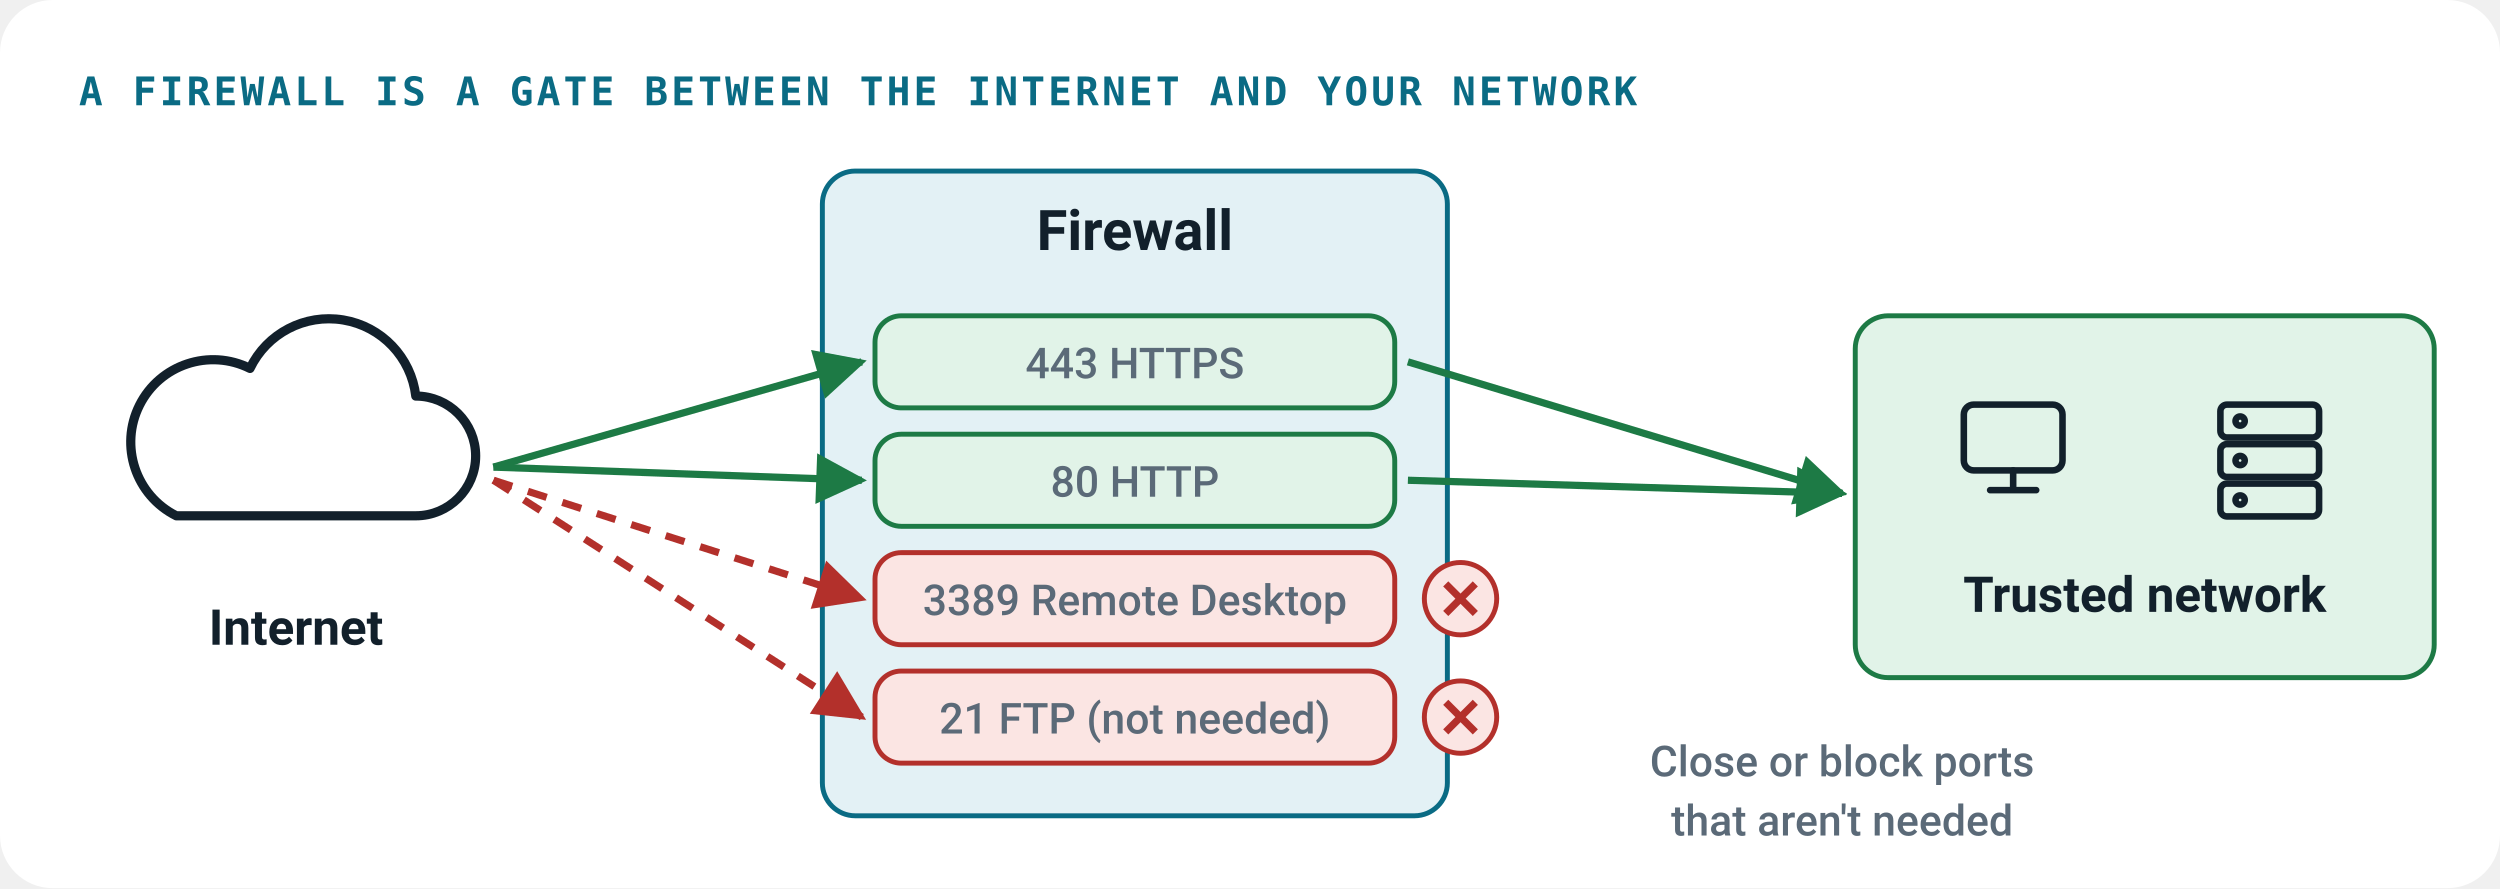
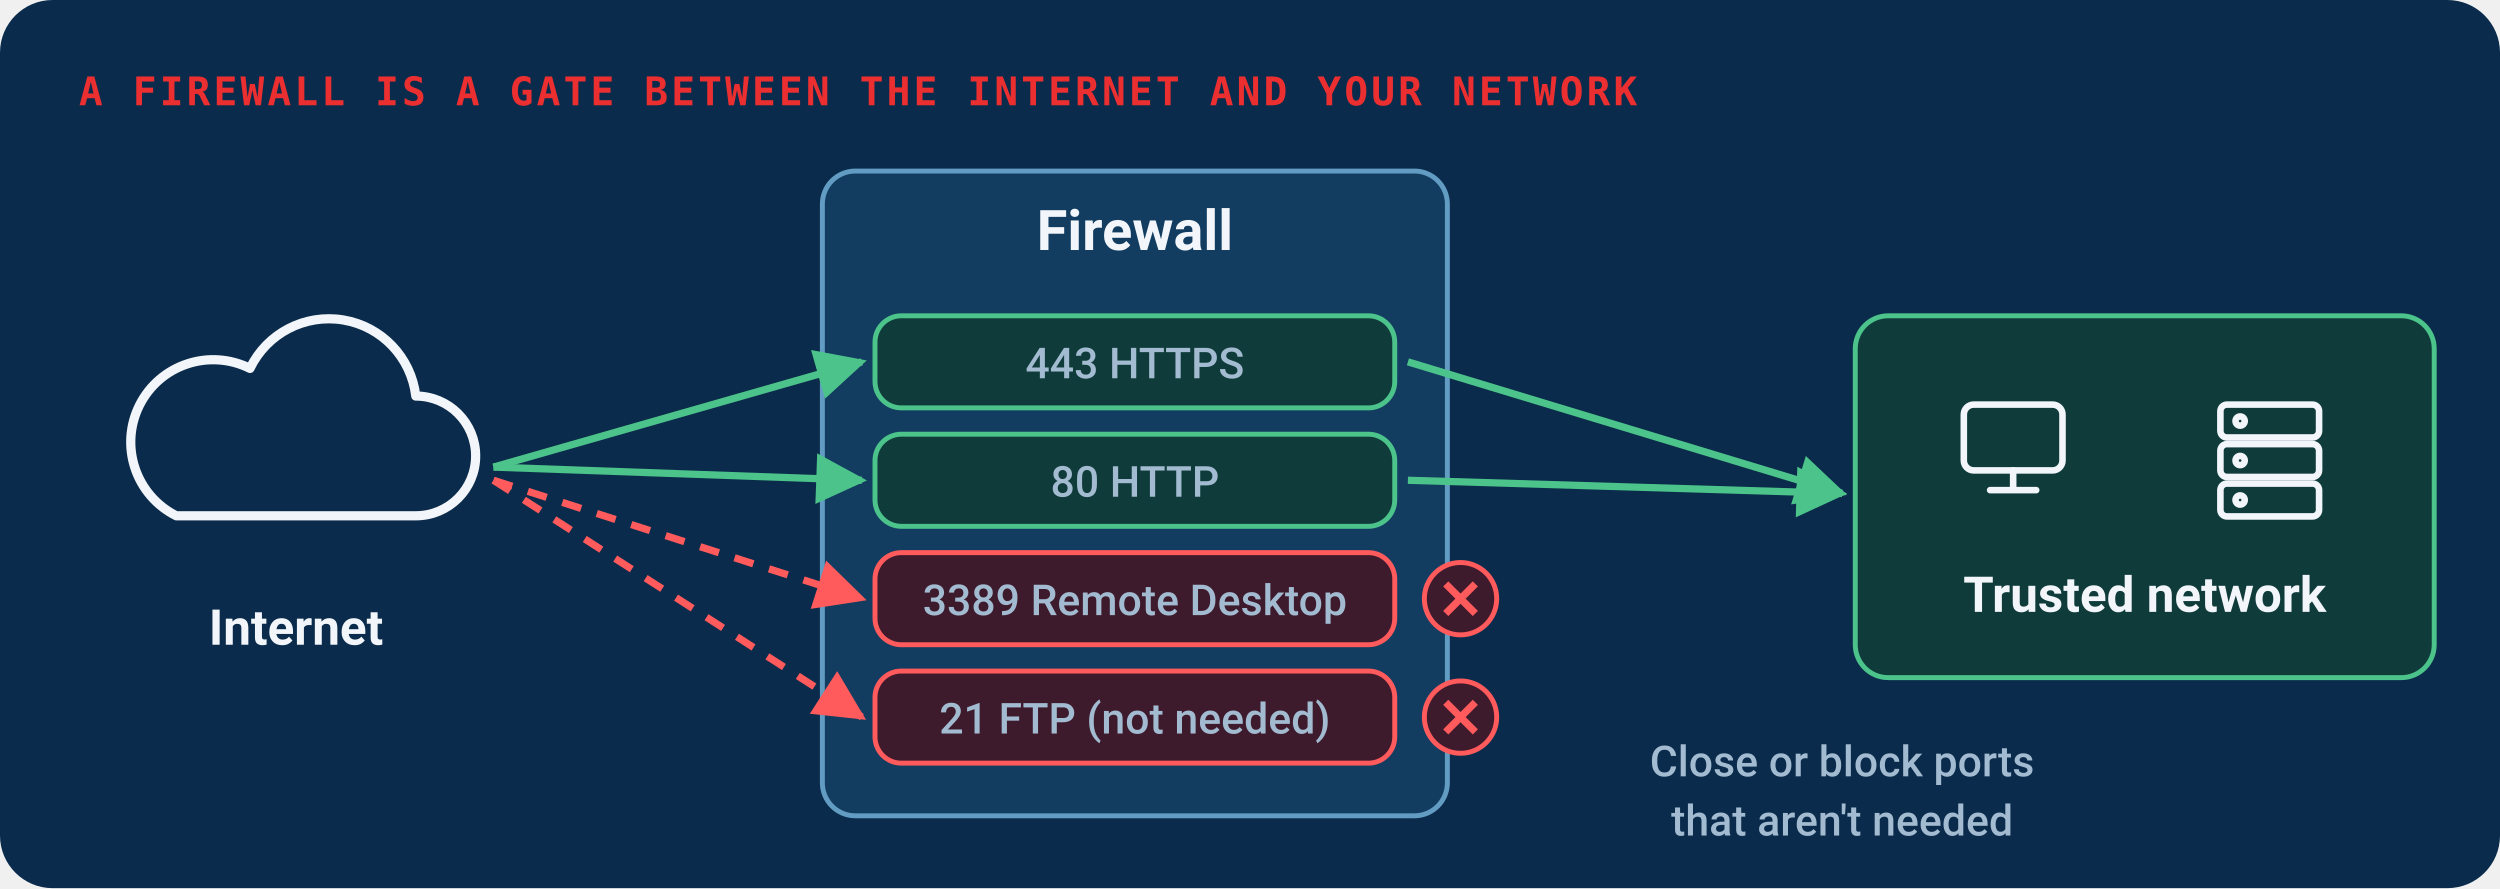
<svg xmlns="http://www.w3.org/2000/svg" viewBox="0 0 760 270" width="760" height="270" role="img" aria-labelledby="t d">
  <style>
- .bg{fill:#ffffff}
- .t{font:600 15px system-ui,-apple-system,'Segoe UI',Roboto,sans-serif;fill:#12202b}
- .tb{font:700 17px system-ui,-apple-system,'Segoe UI',Roboto,sans-serif;fill:#12202b}
- .s{font:500 13px system-ui,-apple-system,'Segoe UI',Roboto,sans-serif;fill:#5b6a78}
- .m{font:600 13px ui-monospace,Menlo,Consolas,monospace;fill:#12202b}
- .h{font:700 12px ui-monospace,Menlo,Consolas,monospace;fill:#0a6b84;letter-spacing:.08em}
+ .bg{fill:#0a2b4b}
+ .t{font:600 15px system-ui,-apple-system,'Segoe UI',Roboto,sans-serif;fill:#f2f6fa}
+ .tb{font:700 17px system-ui,-apple-system,'Segoe UI',Roboto,sans-serif;fill:#f2f6fa}
+ .s{font:500 13px system-ui,-apple-system,'Segoe UI',Roboto,sans-serif;fill:#a3bbd0}
+ .m{font:600 13px ui-monospace,Menlo,Consolas,monospace;fill:#f2f6fa}
+ .h{font:700 12px ui-monospace,Menlo,Consolas,monospace;fill:#eb2f31;letter-spacing:.08em}
.w{fill:#ffffff}
- .box{fill:#f3f8fa;stroke:#a9bfca;stroke-width:1.5}
- .acc{fill:#e3f1f5;stroke:#0a6b84;stroke-width:1.5}
- .bad{fill:#fbe5e3;stroke:#b3302b;stroke-width:1.5}
- .good{fill:#e1f3e8;stroke:#1d7a45;stroke-width:1.5}
- .amb{fill:#fbf0dc;stroke:#a8650a;stroke-width:1.5}
- .dim{fill:#eef2f4;stroke:#c9d3da;stroke-width:1.5}
- .solid-acc{fill:#0a6b84}.solid-bad{fill:#b3302b}.solid-good{fill:#1d7a45}.solid-amb{fill:#a8650a}.solid-ink{fill:#12202b}
- .ln{stroke:#5b6a78;stroke-width:2;fill:none}
- .ln-acc{stroke:#0a6b84;stroke-width:2.2;fill:none}
- .ln-bad{stroke:#b3302b;stroke-width:2.2;fill:none}
- .ln-good{stroke:#1d7a45;stroke-width:2.2;fill:none}
+ .box{fill:#0f3557;stroke:#2c5a80;stroke-width:1.5}
+ .acc{fill:#123c60;stroke:#629cc3;stroke-width:1.5}
+ .bad{fill:#3d1a2c;stroke:#ff5a5c;stroke-width:1.5}
+ .good{fill:#0f3b3a;stroke:#4cc38a;stroke-width:1.5}
+ .amb{fill:#33301f;stroke:#f2b544;stroke-width:1.5}
+ .dim{fill:#0c3052;stroke:#24496b;stroke-width:1.5}
+ .solid-acc{fill:#629cc3}.solid-bad{fill:#eb2f31}.solid-good{fill:#2f9a5f}.solid-amb{fill:#c98f22}.solid-ink{fill:#f2f6fa}
+ .ln{stroke:#a3bbd0;stroke-width:2;fill:none}
+ .ln-acc{stroke:#629cc3;stroke-width:2.2;fill:none}
+ .ln-bad{stroke:#ff5a5c;stroke-width:2.2;fill:none}
+ .ln-good{stroke:#4cc38a;stroke-width:2.2;fill:none}
.dash{stroke-dasharray:6 5}
- .tx-acc{fill:#0a6b84}.tx-bad{fill:#b3302b}.tx-good{fill:#1d7a45}.tx-amb{fill:#a8650a}
- .ic{fill:none;stroke:#12202b;stroke-width:2;stroke-linecap:round;stroke-linejoin:round}
- .ic-bad{fill:none;stroke:#b3302b;stroke-width:2;stroke-linecap:round;stroke-linejoin:round}
- .ic-acc{fill:none;stroke:#0a6b84;stroke-width:2;stroke-linecap:round;stroke-linejoin:round}
- .mk-ln{fill:#5b6a78}.mk-acc{fill:#0a6b84}.mk-bad{fill:#b3302b}.mk-good{fill:#1d7a45}
- @media (prefers-color-scheme: dark){
- .bg{fill:#15202a}
- .t,.tb,.m{fill:#e6edf3}.s{fill:#98a8b6}.h{fill:#4fb6cf}
- .box{fill:#192632;stroke:#3a4c5a}.acc{fill:#143440;stroke:#4fb6cf}.bad{fill:#3c1d1b;stroke:#ef7c76}
- .good{fill:#15352a;stroke:#5cc98a}.amb{fill:#392b13;stroke:#e2a645}.dim{fill:#1b2833;stroke:#34444f}
- .solid-acc{fill:#2f8fa8}.solid-bad{fill:#c9534d}.solid-good{fill:#2f9a5f}.solid-amb{fill:#b97c1e}.solid-ink{fill:#e6edf3}
- .ln{stroke:#98a8b6}.ln-acc{stroke:#4fb6cf}.ln-bad{stroke:#ef7c76}.ln-good{stroke:#5cc98a}
- .tx-acc{fill:#4fb6cf}.tx-bad{fill:#ef7c76}.tx-good{fill:#5cc98a}.tx-amb{fill:#e2a645}
- .ic{stroke:#e6edf3}.ic-bad{stroke:#ef7c76}.ic-acc{stroke:#4fb6cf}
- .mk-ln{fill:#98a8b6}.mk-acc{fill:#4fb6cf}.mk-bad{fill:#ef7c76}.mk-good{fill:#5cc98a}
- }
+ .tx-acc{fill:#629cc3}.tx-bad{fill:#ff5a5c}.tx-good{fill:#4cc38a}.tx-amb{fill:#f2b544}
+ .ic{fill:none;stroke:#f2f6fa;stroke-width:2;stroke-linecap:round;stroke-linejoin:round}
+ .ic-bad{fill:none;stroke:#ff5a5c;stroke-width:2;stroke-linecap:round;stroke-linejoin:round}
+ .ic-acc{fill:none;stroke:#629cc3;stroke-width:2;stroke-linecap:round;stroke-linejoin:round}
+ .mk-ln{fill:#a3bbd0}.mk-acc{fill:#629cc3}.mk-bad{fill:#ff5a5c}.mk-good{fill:#4cc38a}
</style>
  <defs>
    <marker id="a-ln" viewBox="0 0 10 10" refX="9" refY="5" markerWidth="7" markerHeight="7" orient="auto-start-reverse">
      <path d="M0 0 10 5 0 10z" class="mk-ln" />
    </marker>
    <marker id="a-acc" viewBox="0 0 10 10" refX="9" refY="5" markerWidth="7" markerHeight="7" orient="auto-start-reverse">
      <path d="M0 0 10 5 0 10z" class="mk-acc" />
    </marker>
    <marker id="a-bad" viewBox="0 0 10 10" refX="9" refY="5" markerWidth="7" markerHeight="7" orient="auto-start-reverse">
      <path d="M0 0 10 5 0 10z" class="mk-bad" />
    </marker>
    <marker id="a-good" viewBox="0 0 10 10" refX="9" refY="5" markerWidth="7" markerHeight="7" orient="auto-start-reverse">
      <path d="M0 0 10 5 0 10z" class="mk-good" />
    </marker>
  </defs>
  <rect class="bg" width="760" height="270" rx="16" />
  <text x="24" y="32" class="h" text-anchor="start">A FIREWALL IS A GATE BETWEEN THE INTERNET AND YOUR NETWORK</text>
  <path transform="translate(90 140) scale(1.4)" d="M-26 12 h52 a13 13 0 0 0 0 -26 a19 19 0 0 0 -36 -6 a13 13 0 0 0 -16 32 z" class="ic" />
  <text x="90" y="196" class="t" text-anchor="middle">Internet</text>
  <rect x="250" y="52" width="190" height="196" rx="10" class="acc" />
  <text x="345" y="76" class="tb" text-anchor="middle">Firewall</text>
  <rect x="266" y="96" width="158" height="28" rx="8" class="good" />
  <text x="345" y="115" class="s" text-anchor="middle">443 HTTPS</text>
  <path d="M150 142 L262 110" class="ln-good" marker-end="url(#a-good)" />
  <path d="M428 110 L560 150" class="ln-good" marker-end="url(#a-good)" />
  <rect x="266" y="132" width="158" height="28" rx="8" class="good" />
  <text x="345" y="151" class="s" text-anchor="middle">80 HTTP</text>
  <path d="M150 142 L262 146" class="ln-good" marker-end="url(#a-good)" />
  <path d="M428 146 L560 150" class="ln-good" marker-end="url(#a-good)" />
  <rect x="266" y="168" width="158" height="28" rx="8" class="bad" />
  <text x="345" y="187" class="s" text-anchor="middle">3389 Remote Desktop</text>
  <path d="M150 146 L262 182" class="ln-bad dash" marker-end="url(#a-bad)" />
  <circle cx="444" cy="182" r="11" class="bad" />
  <path d="M439.5 177.5 l9 9 M448.5 177.5 l-9 9" class="ln-bad" />
  <rect x="266" y="204" width="158" height="28" rx="8" class="bad" />
  <text x="345" y="223" class="s" text-anchor="middle">21 FTP (not needed)</text>
  <path d="M150 146 L262 218" class="ln-bad dash" marker-end="url(#a-bad)" />
  <circle cx="444" cy="218" r="11" class="bad" />
  <path d="M439.5 213.5 l9 9 M448.5 213.5 l-9 9" class="ln-bad" />
  <rect x="564" y="96" width="176" height="110" rx="10" class="good" />
  <rect x="597" y="123" width="30" height="20" rx="3" class="ic" />
  <path d="M605 149 h14 M612 143 v6" class="ic" />
  <rect x="675" y="123" width="30" height="10" rx="2" class="ic" />
  <circle cx="681" cy="128" r="1.4" class="ic" />
  <rect x="675" y="135" width="30" height="10" rx="2" class="ic" />
  <circle cx="681" cy="140" r="1.4" class="ic" />
  <rect x="675" y="147" width="30" height="10" rx="2" class="ic" />
  <circle cx="681" cy="152" r="1.4" class="ic" />
  <text x="652" y="186" class="t" text-anchor="middle">Trusted network</text>
  <text x="560" y="236" class="s" text-anchor="middle">Close or block ports</text>
  <text x="560" y="254" class="s" text-anchor="middle">that aren't needed</text>
</svg>
